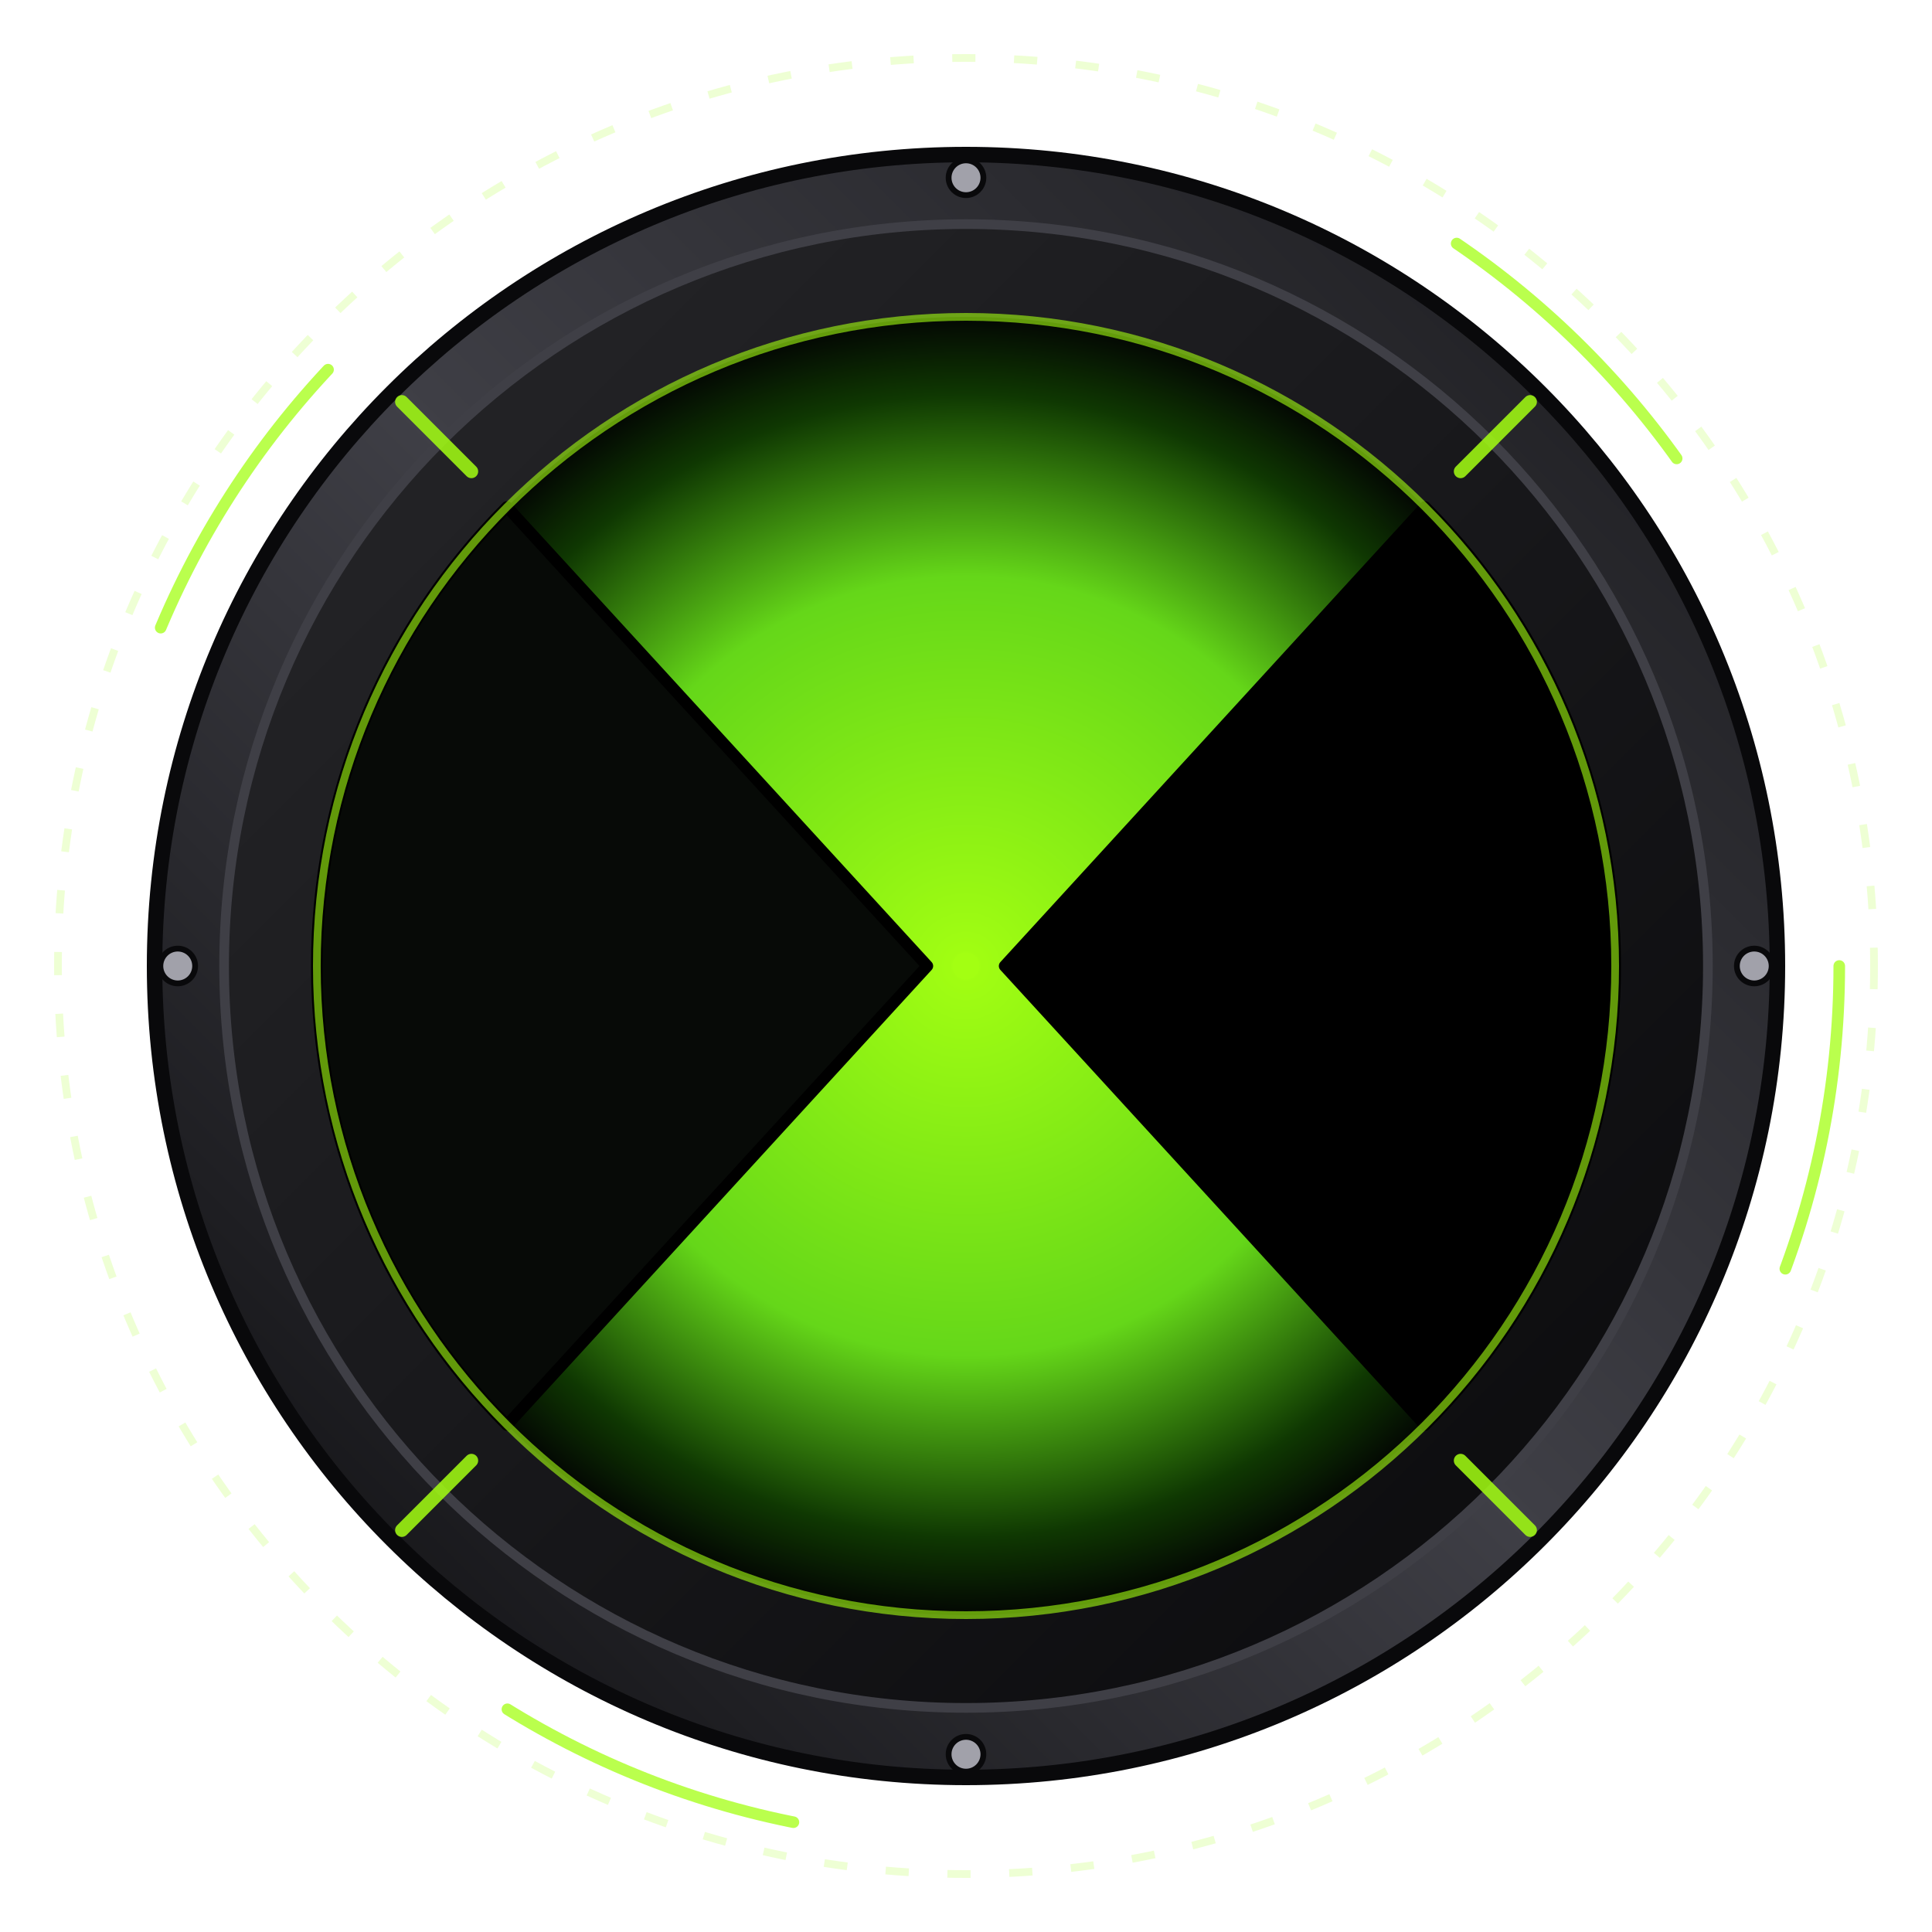
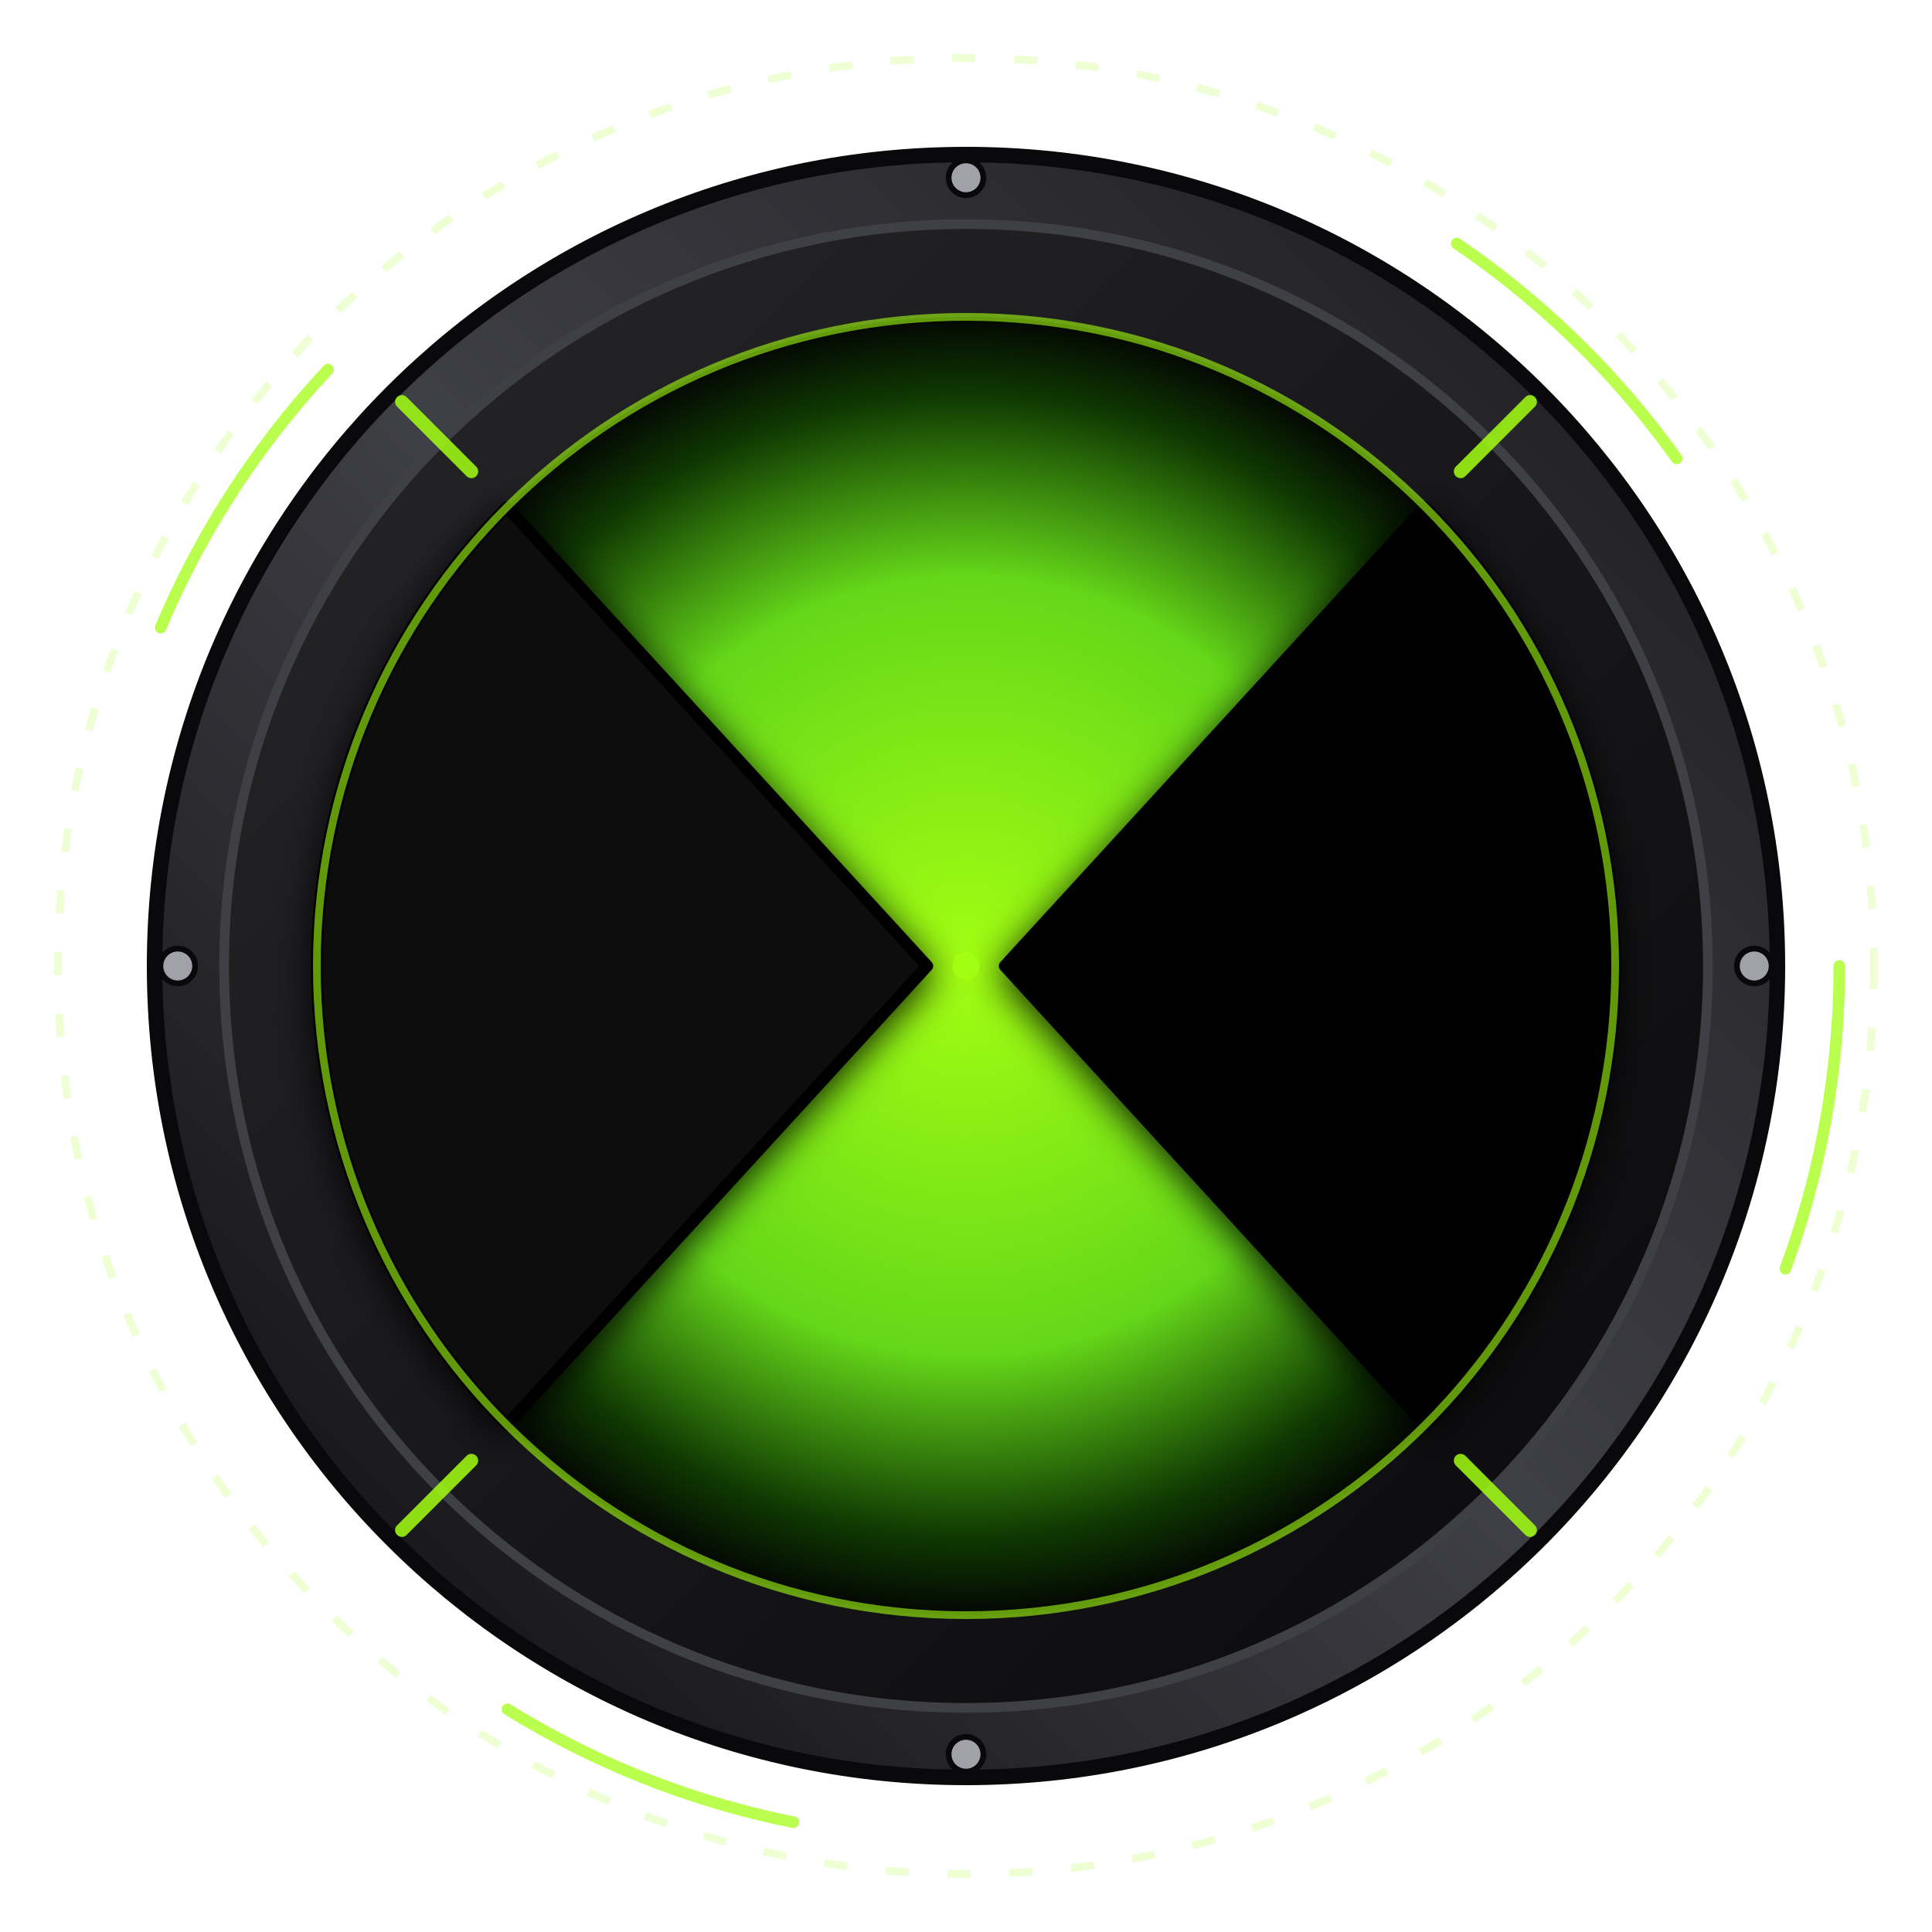
<svg xmlns="http://www.w3.org/2000/svg" viewBox="0 0 500 500" width="100%" height="100%" role="img" aria-label="Omnitrix Emblem">
  <defs>
    <linearGradient id="bezelGrad" x1="0%" y1="0%" x2="100%" y2="100%">
      <stop offset="0%" stop-color="#27272a" />
      <stop offset="50%" stop-color="#18181b" />
      <stop offset="100%" stop-color="#09090b" />
    </linearGradient>
    <linearGradient id="outerRingGrad" x1="0%" y1="100%" x2="100%" y2="0%">
      <stop offset="0%" stop-color="#09090b" />
      <stop offset="50%" stop-color="#3f3f46" />
      <stop offset="100%" stop-color="#18181b" />
    </linearGradient>
    <radialGradient id="dialGlow" cx="50%" cy="50%" r="50%">
      <stop offset="0%" stop-color="#a3ff12" />
      <stop offset="60%" stop-color="#65d719" />
      <stop offset="88%" stop-color="#0f3802" />
      <stop offset="100%" stop-color="#030703" />
    </radialGradient>
    <filter id="hourglassShadow" x="-10%" y="-10%" width="120%" height="120%">
-       <feDropShadow dx="0" dy="2" stdDeviation="5" flood-color="#000000" flood-opacity="0.9" />
+       <feGaussianBlur in="SourceAlpha" stdDeviation="5" result="blur" />
+       <feOffset in="blur" dx="0" dy="2" result="offsetBlur" />
+       <feFlood flood-color="#000000" flood-opacity="0.9" result="shadowColor" />
+       <feComposite in="shadowColor" in2="offsetBlur" operator="in" result="shadow" />
+       <feMerge>
+         <feMergeNode in="shadow" />
+         <feMergeNode in="SourceGraphic" />
+       </feMerge>
    </filter>
  </defs>
  <g id="omnitrix-emblem-group">
    <circle cx="250" cy="250" r="235" fill="none" stroke="#a3ff12" stroke-opacity="0.18" stroke-width="2" stroke-dasharray="6 10" />
    <circle id="plymouth-ring-arc" class="animate-plymouth-spin" cx="250" cy="250" r="226" fill="none" stroke="#a3ff12" stroke-opacity="0.75" stroke-width="3" stroke-dasharray="80 320" stroke-linecap="round" />
    <circle cx="250" cy="250" r="210" fill="url(#outerRingGrad)" stroke="#09090b" stroke-width="4" />
    <circle cx="250" cy="250" r="192" fill="url(#bezelGrad)" stroke="#3f3f46" stroke-width="2.5" />
    <circle cx="250" cy="46" r="4.5" fill="#a1a1aa" stroke="#09090b" stroke-width="1.5" />
    <circle cx="250" cy="454" r="4.5" fill="#a1a1aa" stroke="#09090b" stroke-width="1.5" />
    <circle cx="46" cy="250" r="4.5" fill="#a1a1aa" stroke="#09090b" stroke-width="1.5" />
    <circle cx="454" cy="250" r="4.5" fill="#a1a1aa" stroke="#09090b" stroke-width="1.5" />
    <path d="M 104 104 L 122 122 M 396 104 L 378 122 M 104 396 L 122 378 M 396 396 L 378 378" stroke="#a3ff12" stroke-width="3.5" stroke-linecap="round" stroke-opacity="0.85" />
    <circle id="dial-face" cx="250" cy="250" r="168" fill="url(#dialGlow)" />
-     <path d="M 131.2 131.2 L 240 250 L 131.2 368.8 A 168 168 0 0 1 131.2 131.2 Z" fill="#070a07" stroke="#000000" stroke-width="3" stroke-linejoin="round" />
-     <path d="M 368.8 131.2 L 260 250 L 368.8 368.8 A 168 168 0 0 0 368.8 131.2 Z" stroke="#000000" stroke-width="3" stroke-linejoin="round" />
+     <path d="M 131.2 131.2 L 240 250 L 131.2 368.8 A 168 168 0 0 1 131.2 131.2 Z" fill="#070a07" stroke="#000000" stroke-width="3" stroke-linejoin="round" filter="url(#hourglassShadow)" />
+     <path d="M 368.8 131.2 L 260 250 L 368.8 368.8 A 168 168 0 0 0 368.8 131.2 Z" stroke="#000000" stroke-width="3" stroke-linejoin="round" filter="url(#hourglassShadow)" />
    <circle cx="250" cy="250" r="168" fill="none" stroke="#a3ff12" stroke-width="2" stroke-opacity="0.6" />
    <circle cx="250" cy="250" r="3.5" fill="#a3ff12" opacity="0.95" />
  </g>
</svg>
